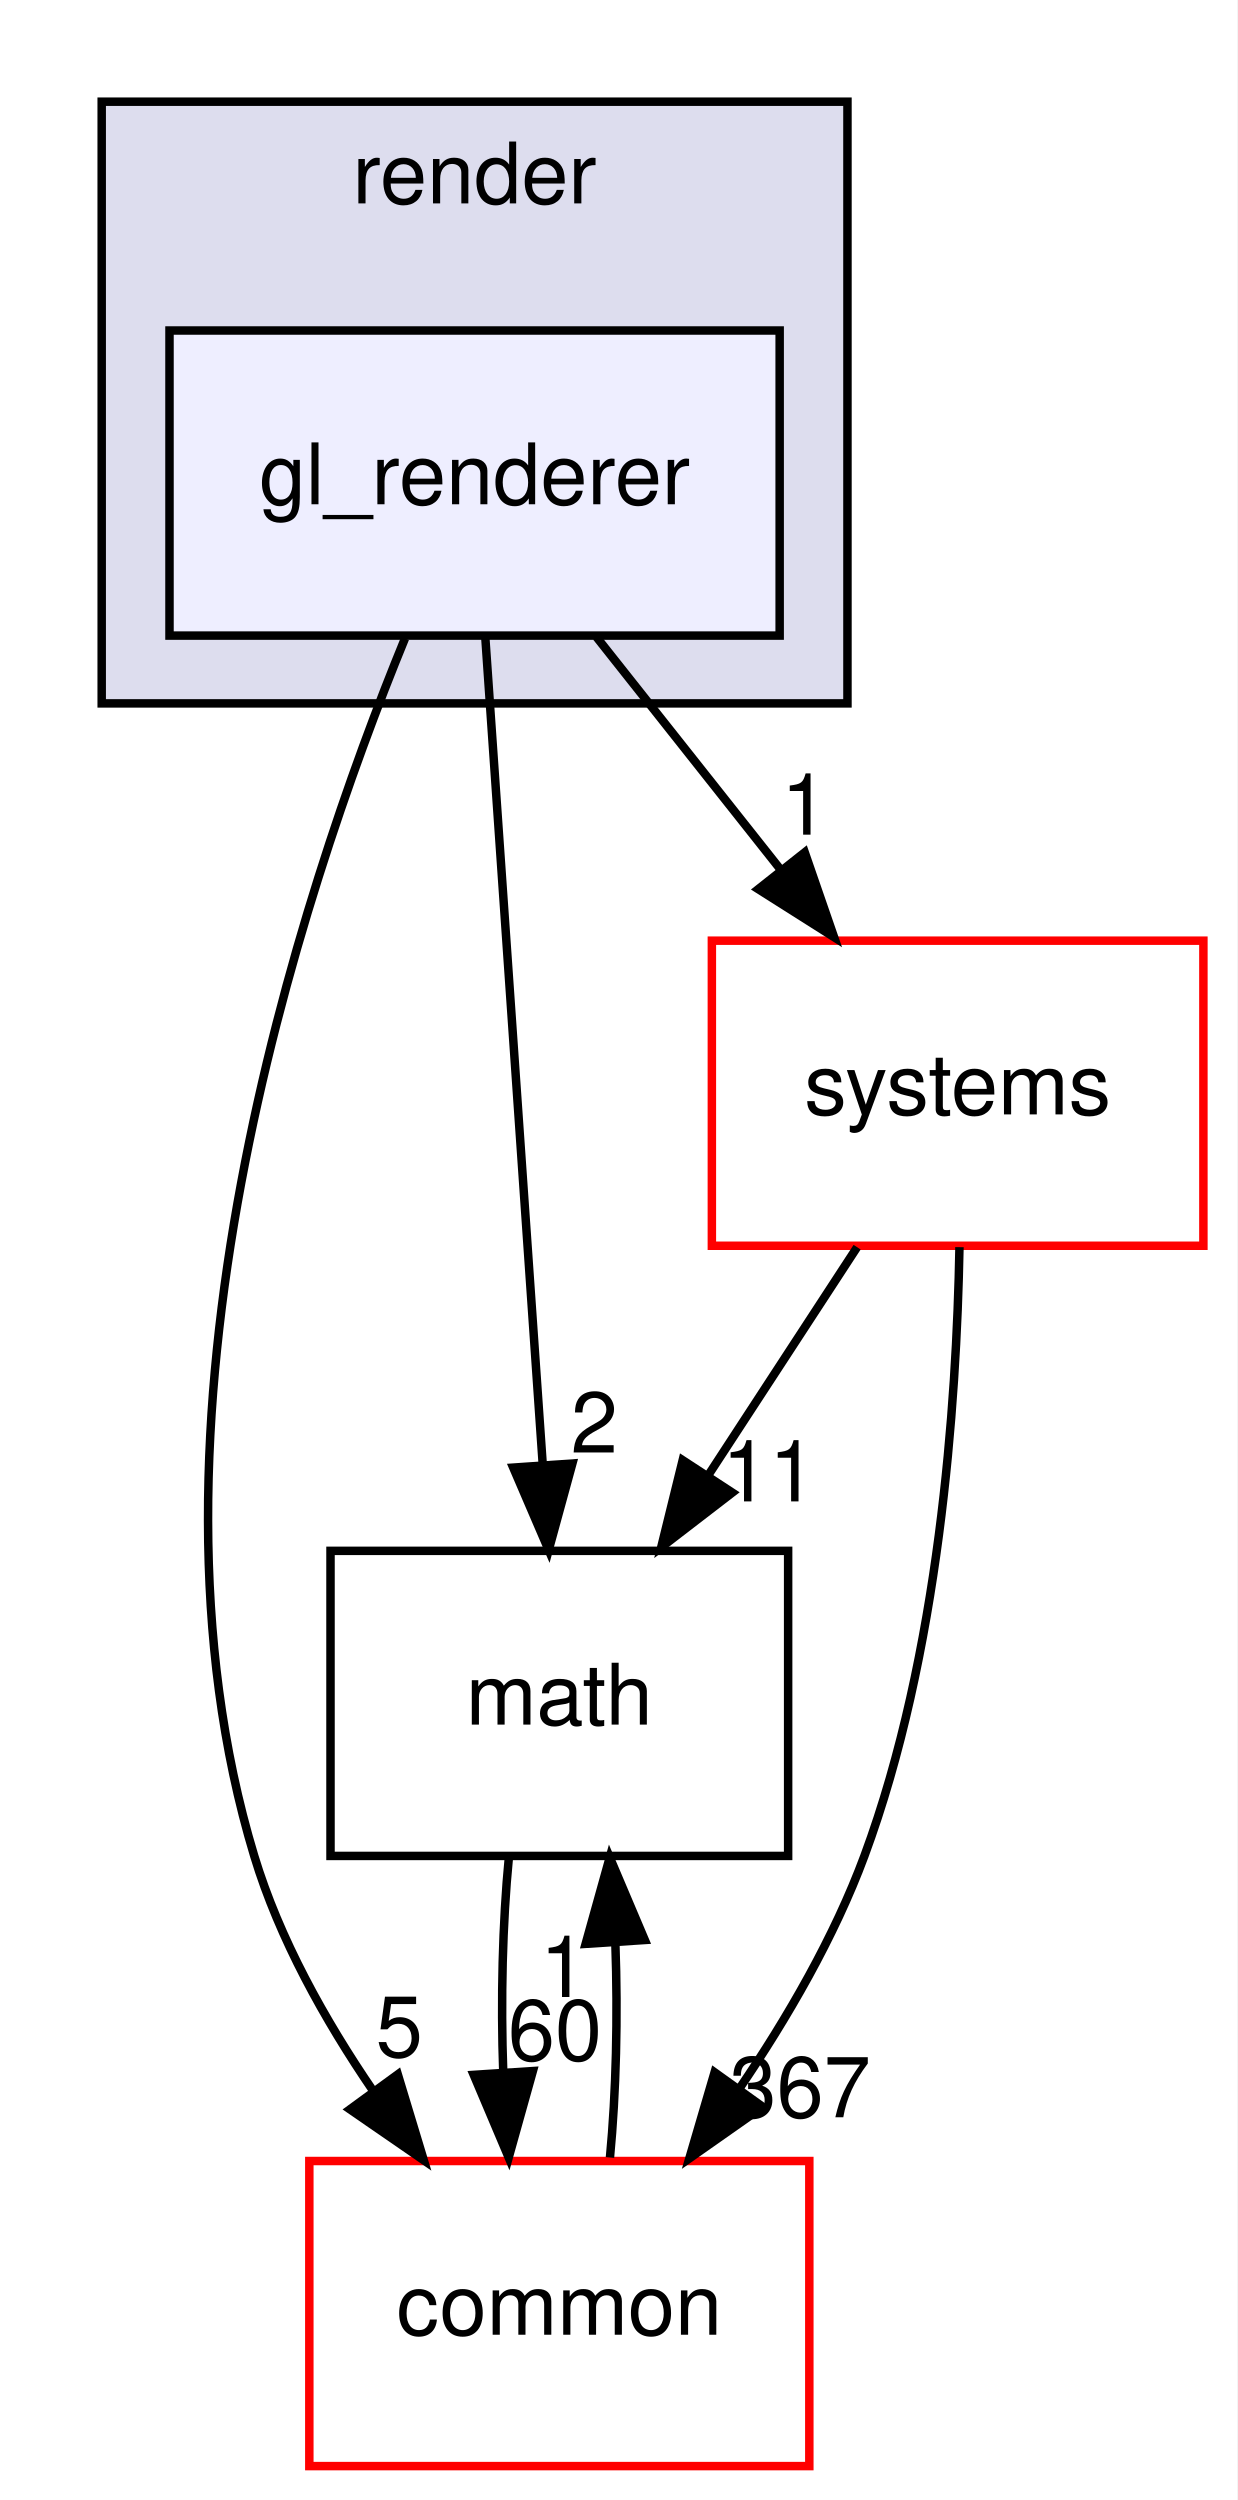
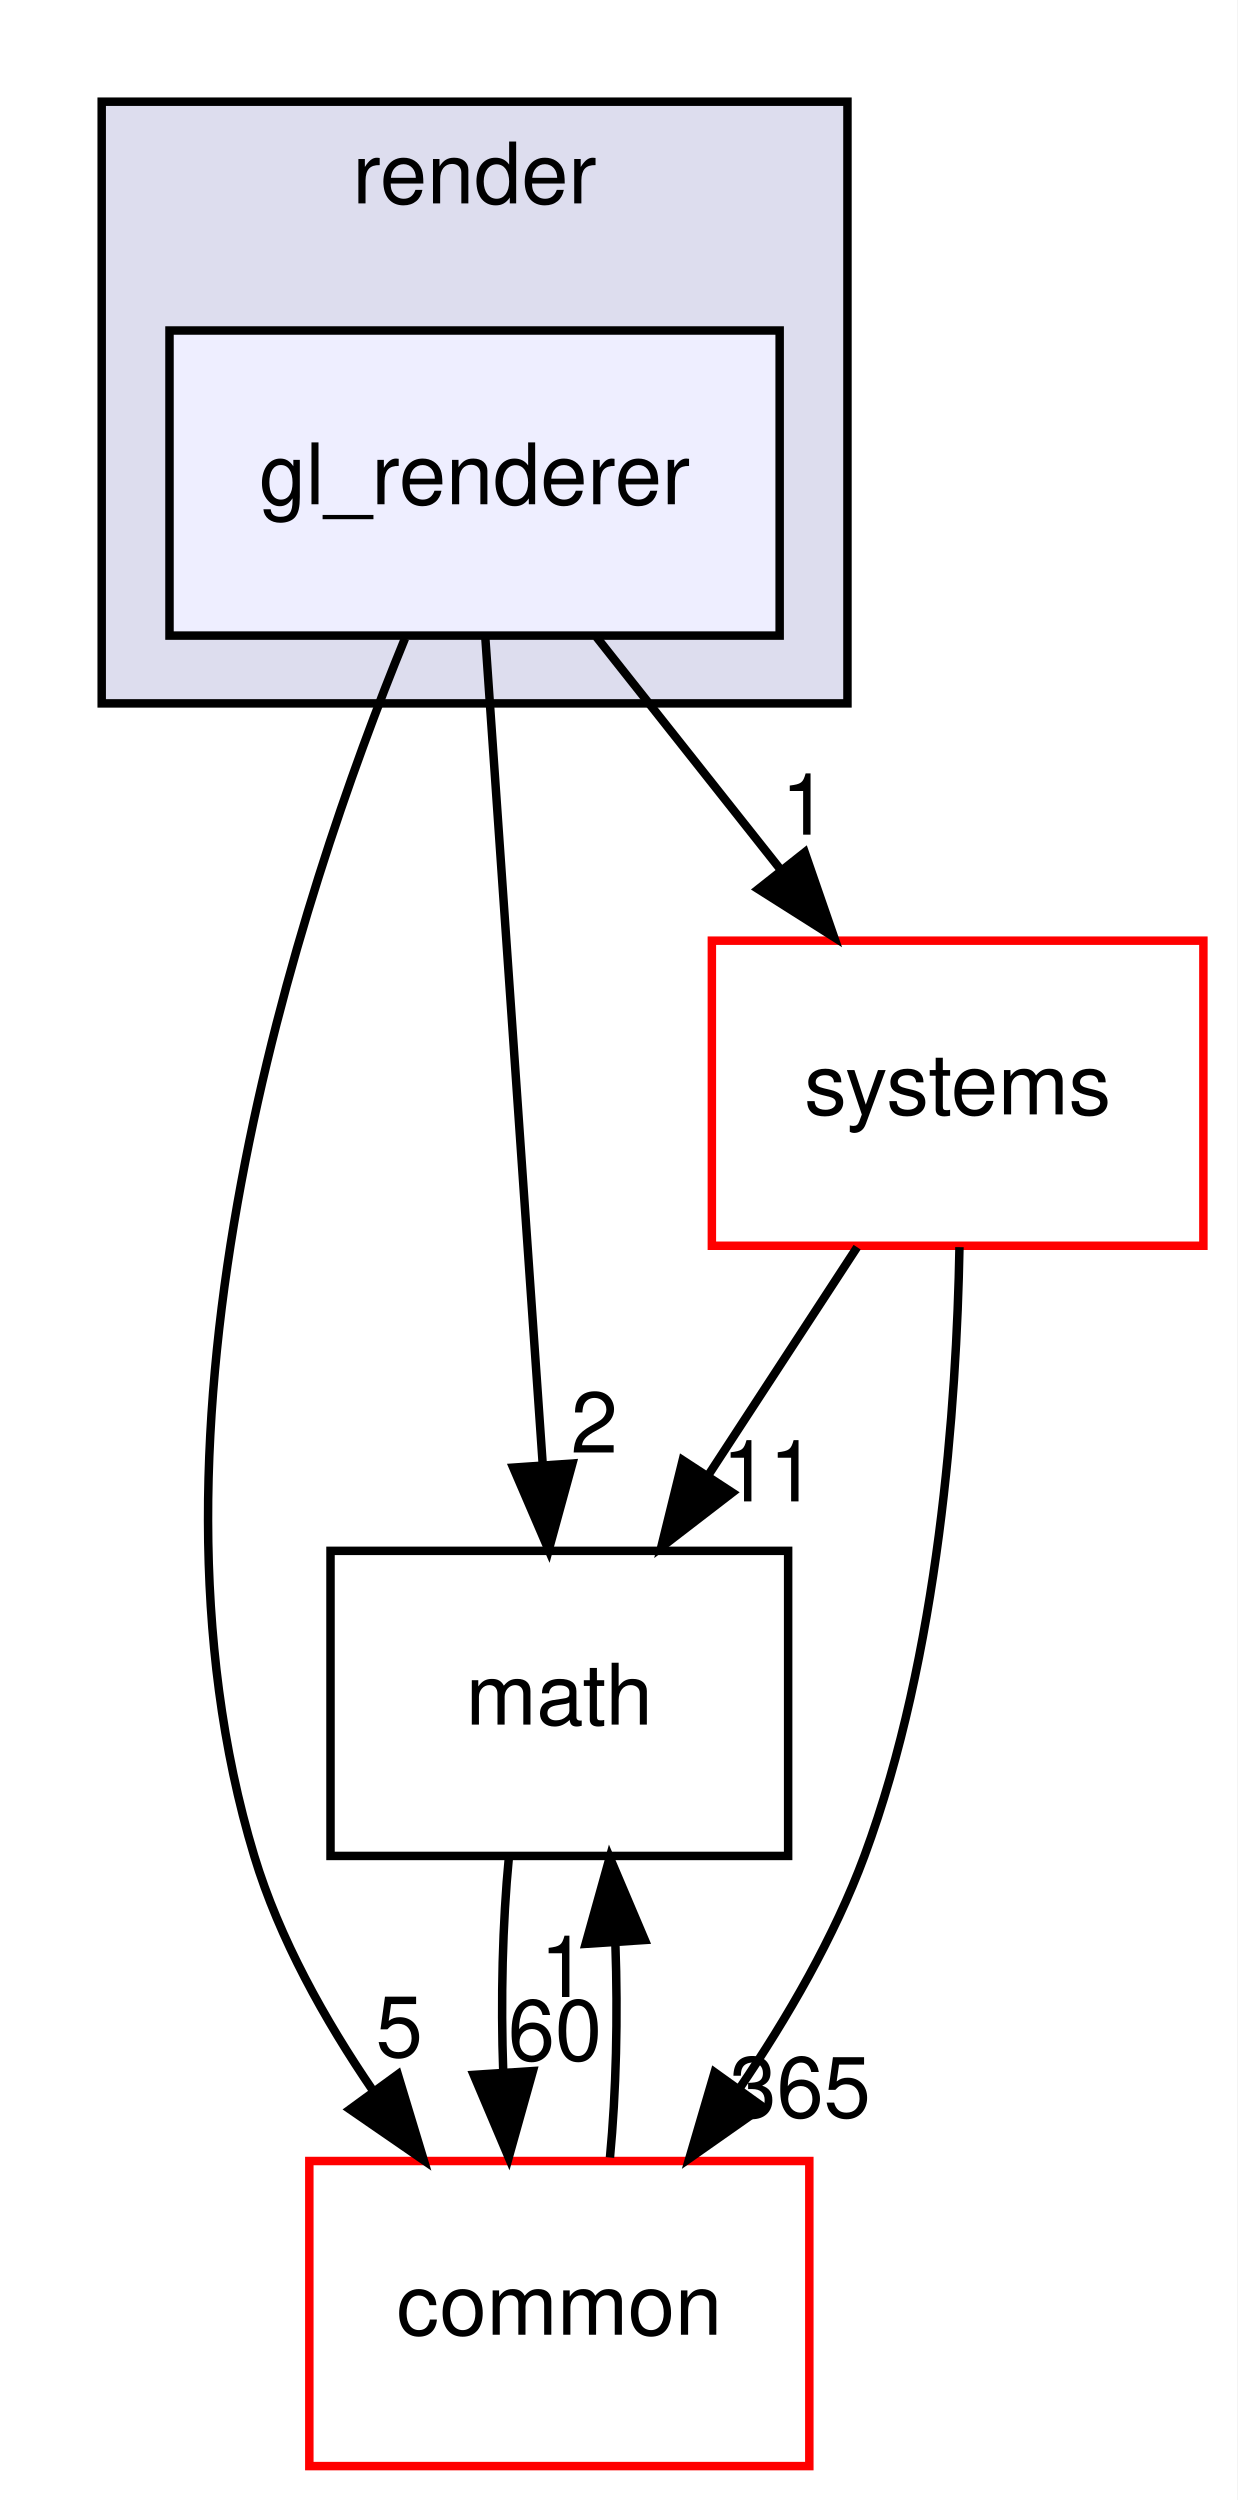
<svg xmlns="http://www.w3.org/2000/svg" xmlns:xlink="http://www.w3.org/1999/xlink" width="146pt" height="295pt" viewBox="0.00 0.00 146.00 295.00">
  <g id="graph0" class="graph" transform="scale(1 1) rotate(0) translate(4 291)">
    <polygon fill="#ffffff" stroke="transparent" points="-4,4 -4,-291 142,-291 142,4 -4,4" />
    <g id="clust1" class="cluster">
      <g id="a_clust1">
        <a xlink:href="dir_05142ce2278c744298ef3f06d9e628a4.html" target="_top" xlink:title="render">
          <polygon fill="#ddddee" stroke="#000000" points="8,-208 8,-279 96,-279 96,-208 8,-208" />
          <text text-anchor="middle" x="52" y="-267" font-family="Helvetica,sans-Serif" font-size="10.00" fill="#000000">render</text>
        </a>
      </g>
    </g>
    <g id="node1" class="node">
      <g id="a_node1">
        <a xlink:href="dir_44483f0323bd602a0990582f52e44742.html" target="_top" xlink:title="gl_renderer">
          <polygon fill="#eeeeff" stroke="#000000" points="88,-252 16,-252 16,-216 88,-216 88,-252" />
          <text text-anchor="middle" x="52" y="-231.5" font-family="Helvetica,sans-Serif" font-size="10.00" fill="#000000">gl_renderer</text>
        </a>
      </g>
    </g>
    <g id="node2" class="node">
      <g id="a_node2">
        <a xlink:href="dir_fc0178d6978c9fa2cad6ef3e048a60a7.html" target="_top" xlink:title="math">
          <polygon fill="none" stroke="#000000" points="89,-108 35,-108 35,-72 89,-72 89,-108" />
          <text text-anchor="middle" x="62" y="-87.5" font-family="Helvetica,sans-Serif" font-size="10.00" fill="#000000">math</text>
        </a>
      </g>
    </g>
    <g id="edge3" class="edge">
      <path fill="none" stroke="#000000" d="M53.267,-215.762C54.972,-191.201 58.025,-147.247 60.031,-118.354" />
      <polygon fill="#000000" stroke="#000000" points="63.542,-118.308 60.744,-108.09 56.559,-117.823 63.542,-118.308" />
      <g id="a_edge3-headlabel">
        <a xlink:href="dir_000038_000007.html" target="_top" xlink:title="2">
          <text text-anchor="middle" x="66.126" y="-119.591" font-family="Helvetica,sans-Serif" font-size="10.00" fill="#000000">2</text>
        </a>
      </g>
    </g>
    <g id="node3" class="node">
      <g id="a_node3">
        <a xlink:href="dir_a36da230f0956f48b11c85f7d599788f.html" target="_top" xlink:title="common">
          <polygon fill="#ffffff" stroke="#ff0000" points="91.5,-36 32.5,-36 32.5,0 91.5,0 91.5,-36" />
          <text text-anchor="middle" x="62" y="-15.5" font-family="Helvetica,sans-Serif" font-size="10.00" fill="#000000">common</text>
        </a>
      </g>
    </g>
    <g id="edge4" class="edge">
      <path fill="none" stroke="#000000" d="M43.787,-215.661C31.329,-185.25 10.647,-122.709 26,-72 28.956,-62.236 34.325,-52.623 40.03,-44.276" />
      <polygon fill="#000000" stroke="#000000" points="42.941,-46.224 46.01,-36.083 37.287,-42.097 42.941,-46.224" />
      <g id="a_edge4-headlabel">
        <a xlink:href="dir_000038_000006.html" target="_top" xlink:title="5">
          <text text-anchor="middle" x="43.116" y="-48.301" font-family="Helvetica,sans-Serif" font-size="10.00" fill="#000000">5</text>
        </a>
      </g>
    </g>
    <g id="node4" class="node">
      <g id="a_node4">
        <a xlink:href="dir_b7a0e33b407baa23d8a077e33033c988.html" target="_top" xlink:title="systems">
          <polygon fill="#ffffff" stroke="#ff0000" points="138,-180 80,-180 80,-144 138,-144 138,-180" />
          <text text-anchor="middle" x="109" y="-159.5" font-family="Helvetica,sans-Serif" font-size="10.00" fill="#000000">systems</text>
        </a>
      </g>
    </g>
    <g id="edge5" class="edge">
      <path fill="none" stroke="#000000" d="M66.383,-215.831C72.949,-207.539 80.851,-197.557 88.058,-188.453" />
      <polygon fill="#000000" stroke="#000000" points="90.96,-190.426 94.423,-180.413 85.472,-186.081 90.96,-190.426" />
      <g id="a_edge5-headlabel">
        <a xlink:href="dir_000038_000073.html" target="_top" xlink:title="1">
          <text text-anchor="middle" x="90.955" y="-192.507" font-family="Helvetica,sans-Serif" font-size="10.00" fill="#000000">1</text>
        </a>
      </g>
    </g>
    <g id="edge1" class="edge">
      <path fill="none" stroke="#000000" d="M56.048,-71.831C55.297,-64.131 55.076,-54.974 55.385,-46.417" />
      <polygon fill="#000000" stroke="#000000" points="58.879,-46.616 56.024,-36.413 51.894,-46.17 58.879,-46.616" />
      <g id="a_edge1-headlabel">
        <a xlink:href="dir_000007_000006.html" target="_top" xlink:title="60">
          <text text-anchor="middle" x="61.484" y="-47.884" font-family="Helvetica,sans-Serif" font-size="10.00" fill="#000000">60</text>
        </a>
      </g>
    </g>
    <g id="edge2" class="edge">
      <path fill="none" stroke="#000000" d="M67.976,-36.413C68.707,-44.059 68.92,-53.108 68.615,-61.573" />
      <polygon fill="#000000" stroke="#000000" points="65.105,-61.626 67.952,-71.831 72.09,-62.078 65.105,-61.626" />
      <g id="a_edge2-headlabel">
        <a xlink:href="dir_000006_000007.html" target="_top" xlink:title="1">
          <text text-anchor="middle" x="62.503" y="-55.356" font-family="Helvetica,sans-Serif" font-size="10.00" fill="#000000">1</text>
        </a>
      </g>
    </g>
    <g id="edge6" class="edge">
      <path fill="none" stroke="#000000" d="M97.14,-143.831C91.837,-135.708 85.476,-125.964 79.633,-117.012" />
      <polygon fill="#000000" stroke="#000000" points="82.417,-114.874 74.02,-108.413 76.555,-118.7 82.417,-114.874" />
      <g id="a_edge6-headlabel">
        <a xlink:href="dir_000073_000007.html" target="_top" xlink:title="11">
          <text text-anchor="middle" x="86.759" y="-113.832" font-family="Helvetica,sans-Serif" font-size="10.00" fill="#000000">11</text>
        </a>
      </g>
    </g>
    <g id="edge7" class="edge">
      <path fill="none" stroke="#000000" d="M109.217,-143.835C108.885,-125.235 106.805,-95.765 98,-72 94.456,-62.433 88.915,-52.878 83.233,-44.524" />
      <polygon fill="#000000" stroke="#000000" points="86.01,-42.39 77.339,-36.302 80.321,-46.469 86.01,-42.39" />
      <g id="a_edge7-headlabel">
-         <a xlink:href="dir_000073_000006.html" target="_top" xlink:title="367">
-           <text text-anchor="middle" x="90.412" y="-41.158" font-family="Helvetica,sans-Serif" font-size="10.00" fill="#000000">367</text>
+         <a xlink:href="dir_000073_000006.html" target="_top" xlink:title="365">
+           <text text-anchor="middle" x="90.412" y="-41.158" font-family="Helvetica,sans-Serif" font-size="10.00" fill="#000000">365</text>
        </a>
      </g>
    </g>
  </g>
</svg>
